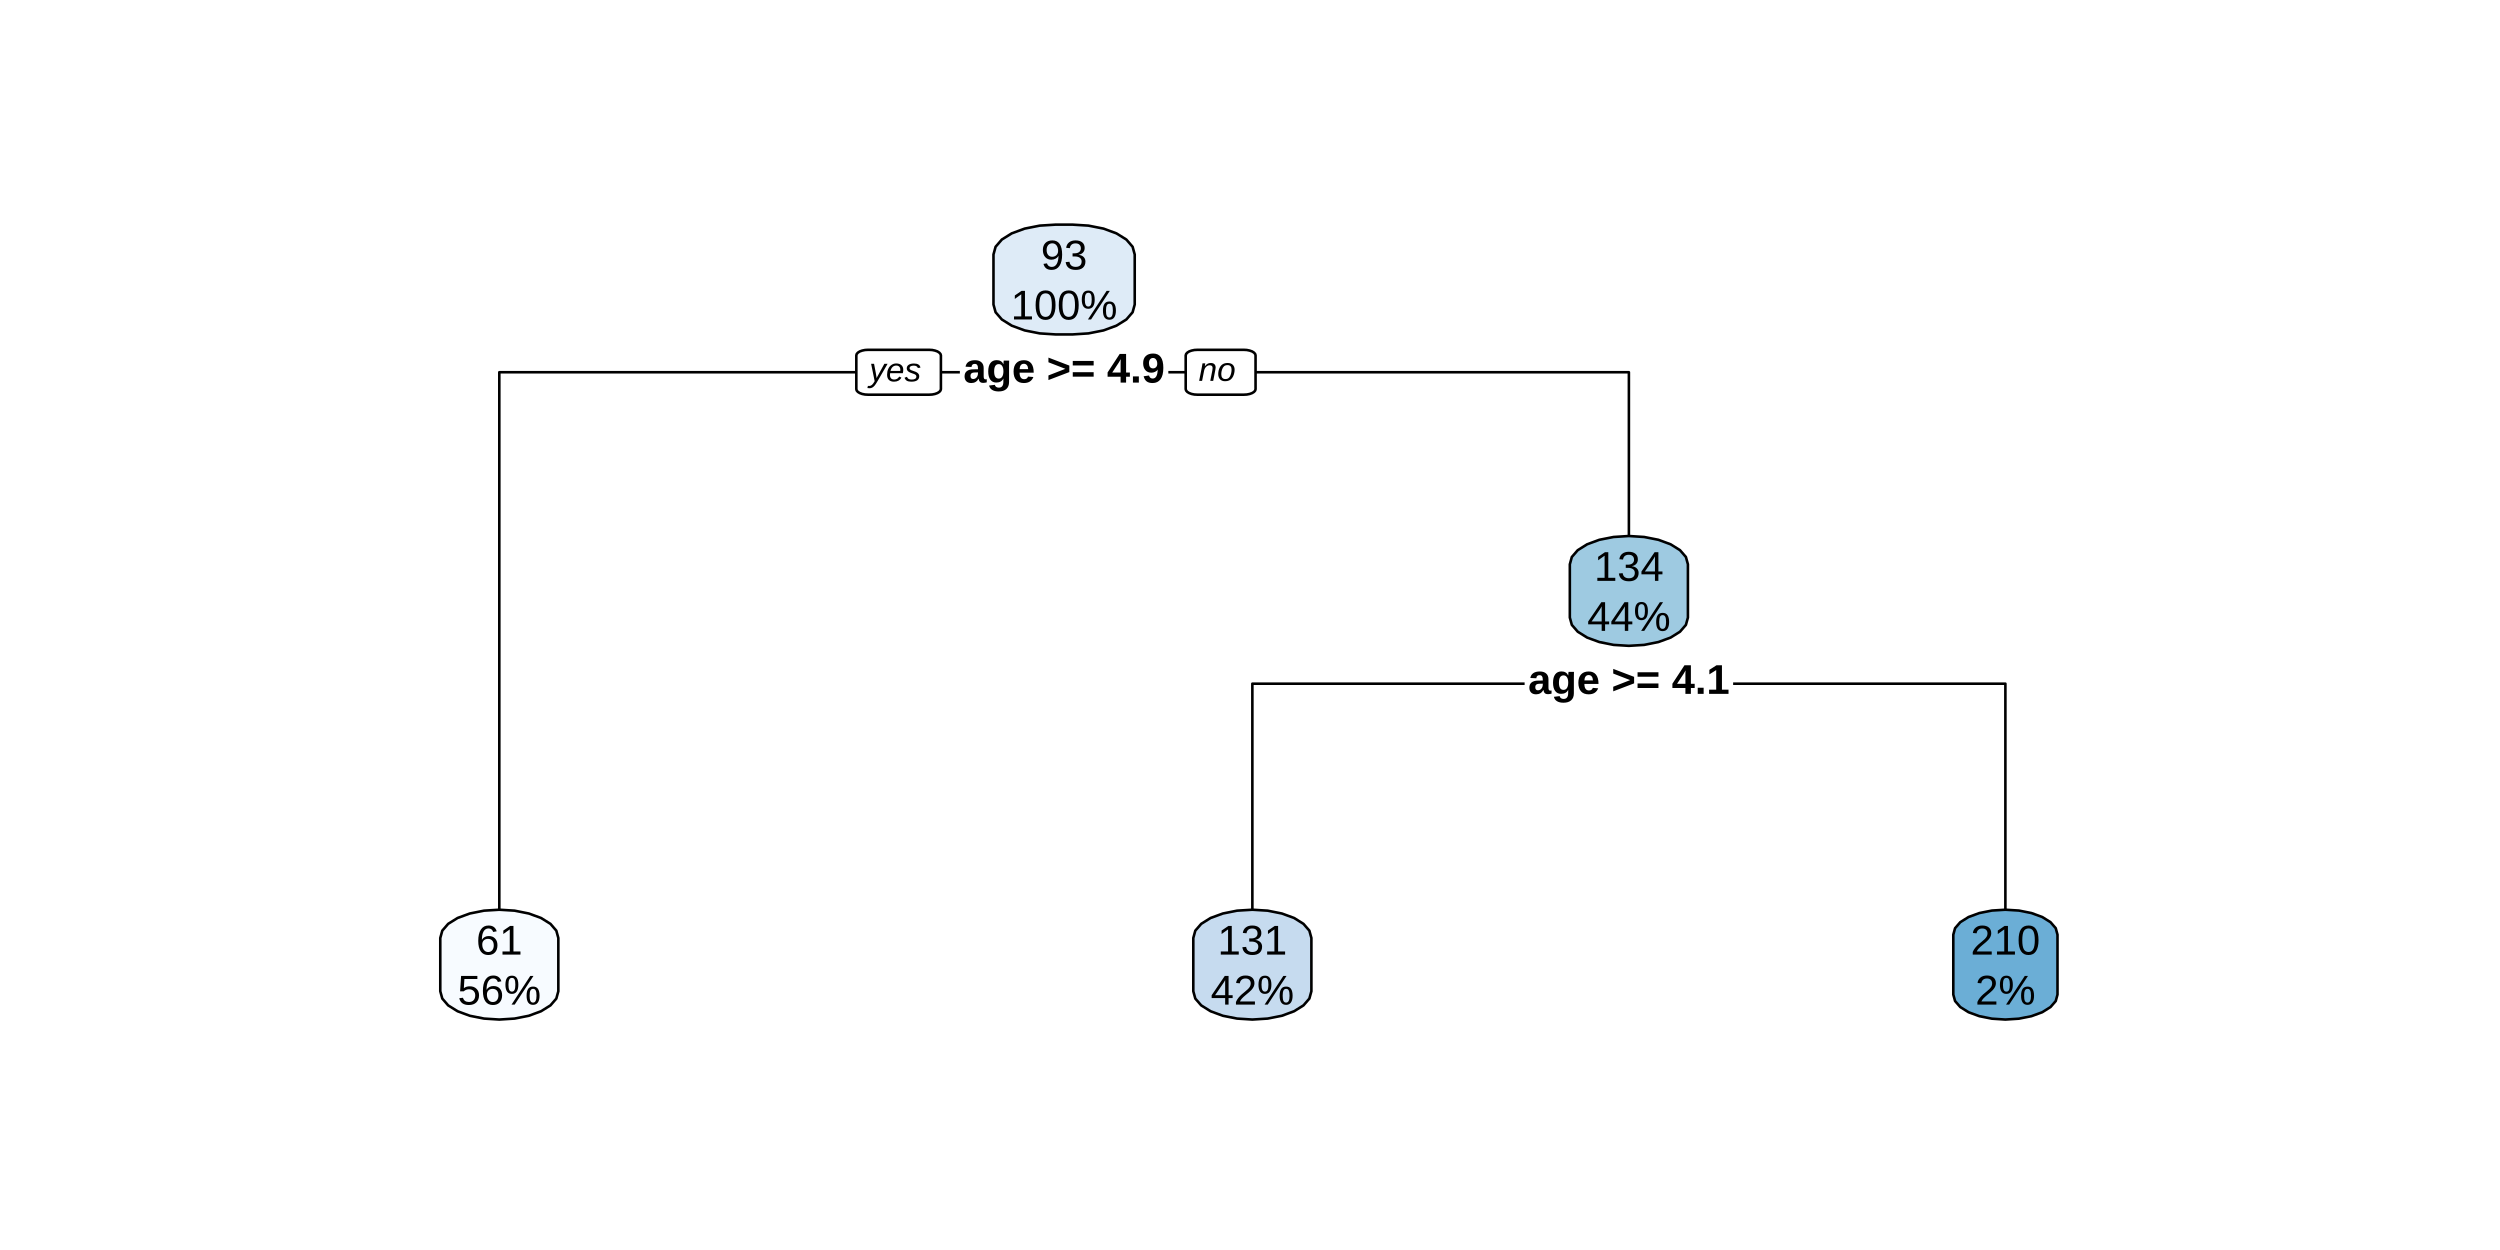
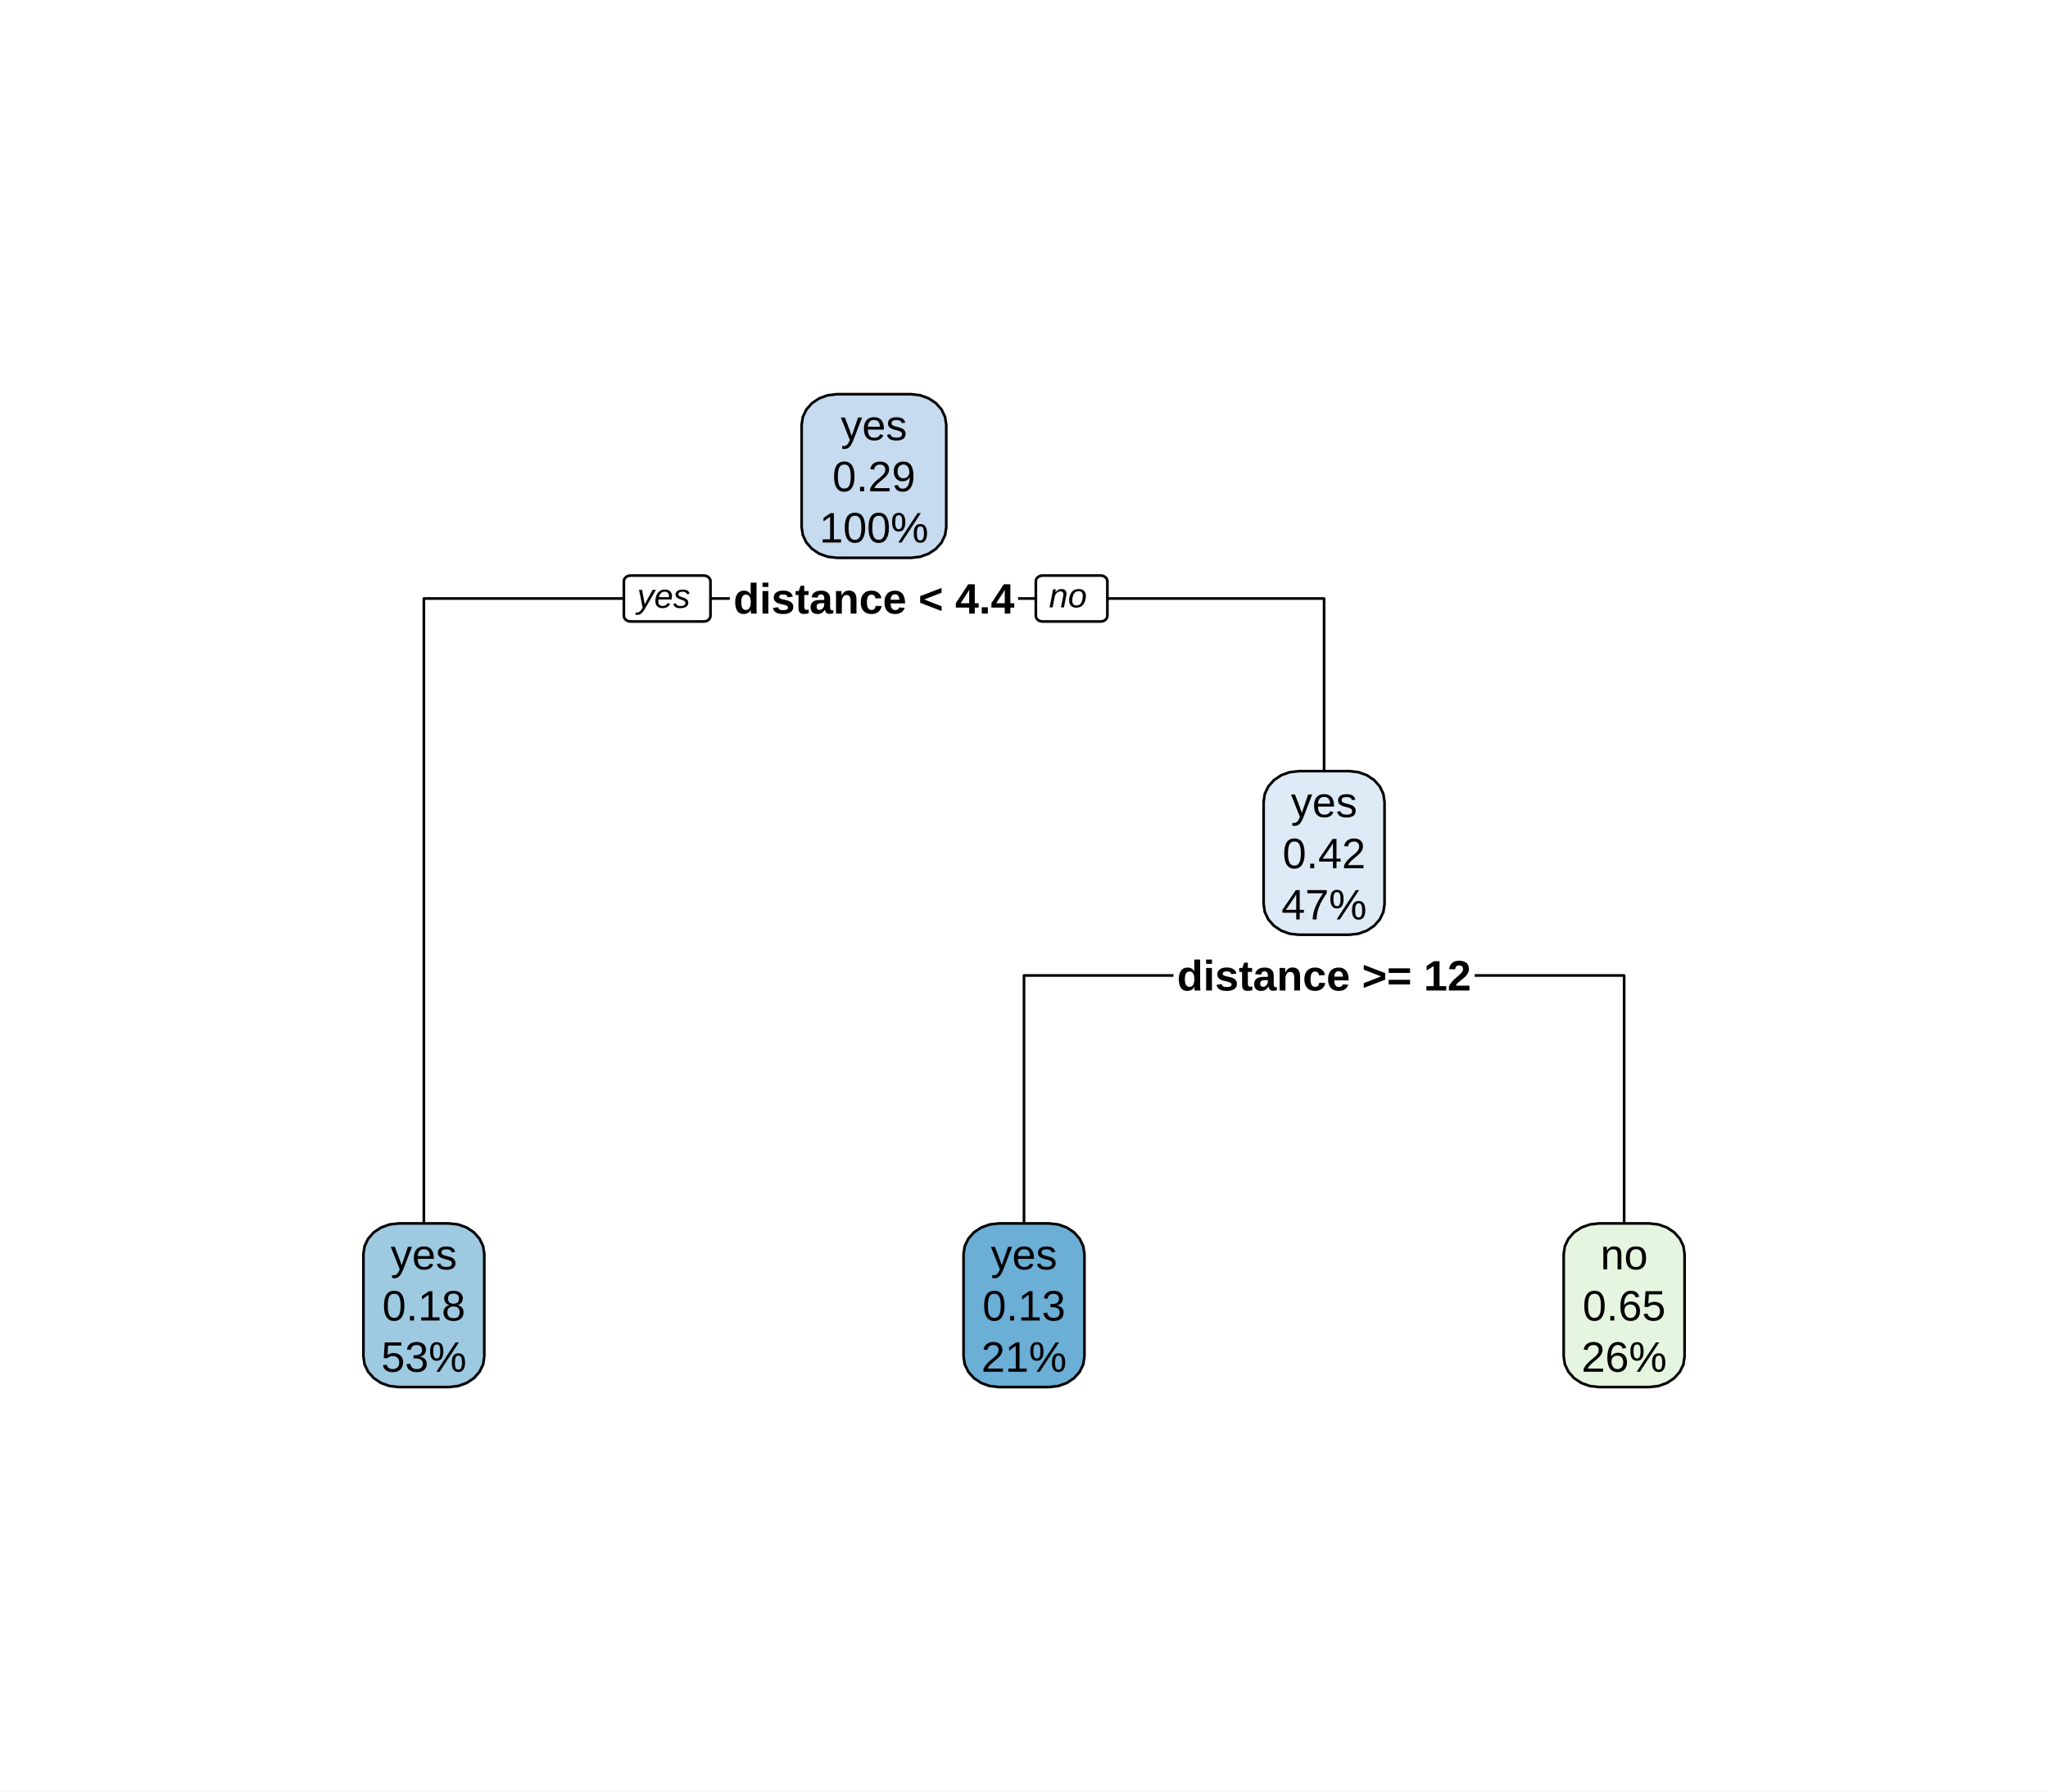
- <svg xmlns="http://www.w3.org/2000/svg" class="svglite" width="720.00pt" height="360.00pt" viewBox="0 0 720.00 360.00">
+ <svg xmlns="http://www.w3.org/2000/svg" class="svglite" width="576.00pt" height="504.00pt" viewBox="0 0 576.00 504.00">
  <defs>
    <style type="text/css">
    .svglite line, .svglite polyline, .svglite polygon, .svglite path, .svglite rect, .svglite circle {
      fill: none;
      stroke: #000000;
      stroke-linecap: round;
      stroke-linejoin: round;
      stroke-miterlimit: 10.00;
    }
    .svglite text {
      white-space: pre;
    }
  </style>
  </defs>
  <rect width="100%" height="100%" style="stroke: none; fill: #FFFFFF;" />
  <defs>
-     <clipPath id="cpMC4wMHw3MjAuMDB8MC4wMHwzNjAuMDA=">
-       <rect x="0.00" y="0.00" width="720.00" height="360.00" />
+     <clipPath id="cpMC4wMHw1NzYuMDB8MC4wMHw1MDQuMDA=">
+       <rect x="0.00" y="0.00" width="576.00" height="504.00" />
    </clipPath>
  </defs>
-   <g clip-path="url(#cpMC4wMHw3MjAuMDB8MC4wMHwzNjAuMDA=)">
-     <polyline points="143.80,262.00 143.80,107.21 306.46,107.21 " style="stroke-width: 0.75; stroke-linecap: butt;" />
-     <polyline points="469.12,154.37 469.12,107.21 306.46,107.21 " style="stroke-width: 0.75; stroke-linecap: butt;" />
-     <polyline points="360.68,262.00 360.68,196.90 469.12,196.90 " style="stroke-width: 0.75; stroke-linecap: butt;" />
-     <polyline points="577.55,262.00 577.55,196.90 469.12,196.90 " style="stroke-width: 0.75; stroke-linecap: butt;" />
-     <polygon points="276.44,114.10 276.44,98.60 336.48,98.60 336.48,114.10 276.44,114.10 " style="stroke-width: 0.75; stroke: none; fill: #FFFFFF;" />
-     <polygon points="439.09,203.79 439.09,188.28 499.14,188.28 499.14,203.79 439.09,203.79 " style="stroke-width: 0.75; stroke: none; fill: #FFFFFF;" />
-     <text x="306.46" y="110.19" text-anchor="middle" style="font-size: 12.00px; font-weight: bold; font-family: &quot;Arial&quot;;" textLength="58.05px" lengthAdjust="spacingAndGlyphs">age &gt;= 4.9</text>
-     <text x="469.12" y="199.84" text-anchor="middle" style="font-size: 12.00px; font-weight: bold; font-family: &quot;Arial&quot;;" textLength="58.05px" lengthAdjust="spacingAndGlyphs">age &gt;= 4.1</text>
-     <polygon points="286.12,73.30 286.73,71.07 288.53,68.99 291.38,67.21 295.11,65.84 299.45,64.98 304.10,64.69 308.82,64.69 313.47,64.98 317.81,65.84 321.53,67.21 324.39,68.99 326.19,71.07 326.80,73.30 326.80,87.70 326.19,89.93 324.39,92.01 321.53,93.79 317.81,95.16 313.47,96.02 308.82,96.32 304.10,96.32 299.45,96.02 295.11,95.16 291.38,93.79 288.53,92.01 286.73,89.93 286.12,87.70 " style="stroke-width: 0.75; fill: #DEEBF7;" />
-     <polygon points="126.80,270.14 127.38,268.03 129.07,266.07 131.78,264.38 135.30,263.09 139.40,262.27 143.80,262.00 143.80,262.00 148.20,262.27 152.30,263.09 155.82,264.38 158.53,266.07 160.22,268.03 160.80,270.14 160.80,285.48 160.22,287.59 158.53,289.55 155.82,291.24 152.30,292.54 148.20,293.35 143.80,293.63 143.80,293.63 139.40,293.35 135.30,292.54 131.78,291.24 129.07,289.55 127.38,287.59 126.80,285.48 " style="stroke-width: 0.75; fill: #F7FBFF;" />
-     <polygon points="452.11,162.52 452.69,160.41 454.39,158.45 457.09,156.76 460.61,155.46 464.71,154.65 469.12,154.37 469.12,154.37 473.52,154.65 477.62,155.46 481.14,156.76 483.84,158.45 485.54,160.41 486.12,162.52 486.12,177.86 485.54,179.97 483.84,181.93 481.14,183.62 477.62,184.91 473.52,185.73 469.12,186.00 469.12,186.00 464.71,185.73 460.61,184.91 457.09,183.62 454.39,181.93 452.69,179.97 452.11,177.86 " style="stroke-width: 0.75; fill: #9ECAE1;" />
-     <polygon points="343.67,270.14 344.25,268.03 345.95,266.07 348.65,264.38 352.18,263.09 356.28,262.27 360.68,262.00 360.68,262.00 365.08,262.27 369.18,263.09 372.70,264.38 375.40,266.07 377.10,268.03 377.68,270.14 377.68,285.48 377.10,287.59 375.40,289.55 372.70,291.24 369.18,292.54 365.08,293.35 360.68,293.63 360.68,293.63 356.28,293.35 352.18,292.54 348.65,291.24 345.95,289.55 344.25,287.59 343.67,285.48 " style="stroke-width: 0.75; fill: #C6DBEF;" />
-     <polygon points="562.55,269.19 563.06,267.32 564.56,265.59 566.94,264.10 570.05,262.96 573.67,262.24 577.55,262.00 577.55,262.00 581.44,262.24 585.06,262.96 588.17,264.10 590.55,265.59 592.05,267.32 592.56,269.19 592.56,286.44 592.05,288.30 590.55,290.03 588.17,291.52 585.06,292.66 581.44,293.38 577.55,293.63 577.55,293.63 573.67,293.38 570.05,292.66 566.94,291.52 564.56,290.03 563.06,288.30 562.55,286.44 " style="stroke-width: 0.75; fill: #6BAED6;" />
-     <text x="306.46" y="77.61" text-anchor="middle" style="font-size: 12.00px; font-family: &quot;Arial&quot;;" textLength="13.35px" lengthAdjust="spacingAndGlyphs">93</text>
-     <text x="306.46" y="92.01" text-anchor="middle" style="font-size: 12.00px; font-family: &quot;Arial&quot;;" textLength="30.69px" lengthAdjust="spacingAndGlyphs">100%</text>
-     <text x="143.80" y="274.92" text-anchor="middle" style="font-size: 12.00px; font-family: &quot;Arial&quot;;" textLength="13.35px" lengthAdjust="spacingAndGlyphs">61</text>
-     <text x="143.80" y="289.32" text-anchor="middle" style="font-size: 12.00px; font-family: &quot;Arial&quot;;" textLength="24.02px" lengthAdjust="spacingAndGlyphs">56%</text>
-     <text x="469.12" y="167.29" text-anchor="middle" style="font-size: 12.00px; font-family: &quot;Arial&quot;;" textLength="20.02px" lengthAdjust="spacingAndGlyphs">134</text>
-     <text x="469.12" y="181.69" text-anchor="middle" style="font-size: 12.00px; font-family: &quot;Arial&quot;;" textLength="24.02px" lengthAdjust="spacingAndGlyphs">44%</text>
-     <text x="360.68" y="274.92" text-anchor="middle" style="font-size: 12.00px; font-family: &quot;Arial&quot;;" textLength="20.02px" lengthAdjust="spacingAndGlyphs">131</text>
-     <text x="360.68" y="289.32" text-anchor="middle" style="font-size: 12.00px; font-family: &quot;Arial&quot;;" textLength="24.02px" lengthAdjust="spacingAndGlyphs">42%</text>
-     <text x="577.55" y="274.92" text-anchor="middle" style="font-size: 12.00px; font-family: &quot;Arial&quot;;" textLength="20.02px" lengthAdjust="spacingAndGlyphs">210</text>
-     <text x="577.55" y="289.32" text-anchor="middle" style="font-size: 12.00px; font-family: &quot;Arial&quot;;" textLength="17.34px" lengthAdjust="spacingAndGlyphs">2%</text>
-     <polygon points="246.62,102.36 246.73,101.95 247.07,101.56 247.60,101.22 248.30,100.97 249.12,100.80 249.99,100.75 267.60,100.75 268.48,100.80 269.29,100.97 269.99,101.22 270.52,101.56 270.86,101.95 270.98,102.36 270.98,112.06 270.86,112.48 270.52,112.87 269.99,113.20 269.29,113.46 268.48,113.62 267.60,113.67 249.99,113.67 249.12,113.62 248.30,113.46 247.60,113.20 247.07,112.87 246.73,112.48 246.62,112.06 " style="stroke-width: 0.75; fill: #FFFFFF;" />
-     <polygon points="341.48,102.36 341.60,101.95 341.94,101.56 342.47,101.22 343.17,100.97 343.98,100.80 344.86,100.75 358.23,100.75 359.10,100.80 359.92,100.97 360.62,101.22 361.15,101.56 361.49,101.95 361.60,102.36 361.60,112.06 361.49,112.48 361.15,112.87 360.62,113.20 359.92,113.46 359.10,113.62 358.23,113.67 344.86,113.67 343.98,113.62 343.17,113.46 342.47,113.20 341.94,112.87 341.60,112.48 341.48,112.06 " style="stroke-width: 0.75; fill: #FFFFFF;" />
-     <text x="257.82" y="109.83" text-anchor="middle" style="font-size: 9.60px; font-style: italic; font-family: &quot;Arial&quot;;" textLength="14.93px" lengthAdjust="spacingAndGlyphs">yes</text>
-     <text x="350.54" y="109.70" text-anchor="middle" style="font-size: 9.60px; font-style: italic; font-family: &quot;Arial&quot;;" textLength="10.67px" lengthAdjust="spacingAndGlyphs">no</text>
+   <g clip-path="url(#cpMC4wMHw1NzYuMDB8MC4wMHw1MDQuMDA=)">
+     <polyline points="119.21,344.17 119.21,168.37 245.80,168.37 " style="stroke-width: 0.75; stroke-linecap: butt;" />
+     <polyline points="372.40,216.93 372.40,168.37 245.80,168.37 " style="stroke-width: 0.75; stroke-linecap: butt;" />
+     <polyline points="288.00,344.17 288.00,274.41 372.40,274.41 " style="stroke-width: 0.75; stroke-linecap: butt;" />
+     <polyline points="456.79,344.17 456.79,274.41 372.40,274.41 " style="stroke-width: 0.75; stroke-linecap: butt;" />
+     <polygon points="205.28,175.27 205.28,159.76 286.32,159.76 286.32,175.27 205.28,175.27 " style="stroke-width: 0.75; stroke: none; fill: #FFFFFF;" />
+     <polygon points="330.04,281.30 330.04,265.79 414.75,265.79 414.75,281.30 330.04,281.30 " style="stroke-width: 0.75; stroke: none; fill: #FFFFFF;" />
+     <text x="245.80" y="172.61" text-anchor="middle" style="font-size: 12.00px; font-weight: bold; font-family: &quot;Arial&quot;;" textLength="79.05px" lengthAdjust="spacingAndGlyphs">distance &lt; 4.4</text>
+     <text x="372.40" y="278.64" text-anchor="middle" style="font-size: 12.00px; font-weight: bold; font-family: &quot;Arial&quot;;" textLength="82.73px" lengthAdjust="spacingAndGlyphs">distance &gt;= 12</text>
+     <polygon points="225.46,119.51 225.80,117.28 226.79,115.20 228.37,113.42 230.42,112.05 232.82,111.19 235.38,110.89 256.22,110.89 258.79,111.19 261.18,112.05 263.24,113.42 264.81,115.20 265.80,117.28 266.14,119.51 266.14,148.31 265.80,150.54 264.81,152.62 263.24,154.40 261.18,155.77 258.79,156.63 256.22,156.92 235.38,156.92 232.82,156.63 230.42,155.77 228.37,154.40 226.79,152.62 225.80,150.54 225.46,148.31 " style="stroke-width: 0.75; fill: #C6DBEF;" />
+     <polygon points="102.21,352.79 102.54,350.56 103.53,348.48 105.11,346.69 107.17,345.32 109.56,344.46 112.13,344.17 126.29,344.17 128.86,344.46 131.25,345.32 133.31,346.69 134.88,348.48 135.88,350.56 136.21,352.79 136.21,381.59 135.88,383.82 134.88,385.89 133.31,387.68 131.25,389.05 128.86,389.91 126.29,390.20 112.13,390.20 109.56,389.91 107.17,389.05 105.11,387.68 103.53,385.89 102.54,383.82 102.21,381.59 " style="stroke-width: 0.75; fill: #9ECAE1;" />
+     <polygon points="355.39,225.54 355.73,223.31 356.72,221.24 358.30,219.45 360.35,218.08 362.74,217.22 365.31,216.93 379.48,216.93 382.05,217.22 384.44,218.08 386.49,219.45 388.07,221.24 389.06,223.31 389.40,225.54 389.40,254.34 389.06,256.57 388.07,258.65 386.49,260.44 384.44,261.81 382.05,262.67 379.48,262.96 365.31,262.96 362.74,262.67 360.35,261.81 358.30,260.44 356.72,258.65 355.73,256.57 355.39,254.34 " style="stroke-width: 0.75; fill: #DEEBF7;" />
+     <polygon points="271.00,352.79 271.33,350.56 272.33,348.48 273.90,346.69 275.96,345.32 278.35,344.46 280.92,344.17 295.08,344.17 297.65,344.46 300.04,345.32 302.10,346.69 303.67,348.48 304.67,350.56 305.00,352.79 305.00,381.59 304.67,383.82 303.67,385.89 302.10,387.68 300.04,389.05 297.65,389.91 295.08,390.20 280.92,390.20 278.35,389.91 275.96,389.05 273.90,387.68 272.33,385.89 271.33,383.82 271.00,381.59 " style="stroke-width: 0.75; fill: #6BAED6;" />
+     <polygon points="439.79,352.79 440.12,350.56 441.12,348.48 442.69,346.69 444.75,345.32 447.14,344.46 449.71,344.17 463.87,344.17 466.44,344.46 468.83,345.32 470.89,346.69 472.47,348.48 473.46,350.56 473.79,352.79 473.79,381.59 473.46,383.82 472.47,385.89 470.89,387.68 468.83,389.05 466.44,389.91 463.87,390.20 449.71,390.20 447.14,389.91 444.75,389.05 442.69,387.68 441.12,385.89 440.12,383.82 439.79,381.59 " style="stroke-width: 0.75; fill: #E5F5E0;" />
+     <text x="245.80" y="123.81" text-anchor="middle" style="font-size: 12.00px; font-family: &quot;Arial&quot;;" textLength="18.67px" lengthAdjust="spacingAndGlyphs">yes</text>
+     <text x="245.80" y="138.21" text-anchor="middle" style="font-size: 12.00px; font-family: &quot;Arial&quot;;" textLength="23.36px" lengthAdjust="spacingAndGlyphs">0.29</text>
+     <text x="245.80" y="152.61" text-anchor="middle" style="font-size: 12.00px; font-family: &quot;Arial&quot;;" textLength="30.69px" lengthAdjust="spacingAndGlyphs">100%</text>
+     <text x="119.21" y="357.09" text-anchor="middle" style="font-size: 12.00px; font-family: &quot;Arial&quot;;" textLength="18.67px" lengthAdjust="spacingAndGlyphs">yes</text>
+     <text x="119.21" y="371.49" text-anchor="middle" style="font-size: 12.00px; font-family: &quot;Arial&quot;;" textLength="23.36px" lengthAdjust="spacingAndGlyphs">0.18</text>
+     <text x="119.21" y="385.89" text-anchor="middle" style="font-size: 12.00px; font-family: &quot;Arial&quot;;" textLength="24.02px" lengthAdjust="spacingAndGlyphs">53%</text>
+     <text x="372.40" y="229.85" text-anchor="middle" style="font-size: 12.00px; font-family: &quot;Arial&quot;;" textLength="18.67px" lengthAdjust="spacingAndGlyphs">yes</text>
+     <text x="372.40" y="244.25" text-anchor="middle" style="font-size: 12.00px; font-family: &quot;Arial&quot;;" textLength="23.36px" lengthAdjust="spacingAndGlyphs">0.42</text>
+     <text x="372.40" y="258.65" text-anchor="middle" style="font-size: 12.00px; font-family: &quot;Arial&quot;;" textLength="24.02px" lengthAdjust="spacingAndGlyphs">47%</text>
+     <text x="288.00" y="357.09" text-anchor="middle" style="font-size: 12.00px; font-family: &quot;Arial&quot;;" textLength="18.67px" lengthAdjust="spacingAndGlyphs">yes</text>
+     <text x="288.00" y="371.49" text-anchor="middle" style="font-size: 12.00px; font-family: &quot;Arial&quot;;" textLength="23.36px" lengthAdjust="spacingAndGlyphs">0.13</text>
+     <text x="288.00" y="385.89" text-anchor="middle" style="font-size: 12.00px; font-family: &quot;Arial&quot;;" textLength="24.02px" lengthAdjust="spacingAndGlyphs">21%</text>
+     <text x="456.79" y="357.09" text-anchor="middle" style="font-size: 12.00px; font-family: &quot;Arial&quot;;" textLength="13.35px" lengthAdjust="spacingAndGlyphs">no</text>
+     <text x="456.79" y="371.49" text-anchor="middle" style="font-size: 12.00px; font-family: &quot;Arial&quot;;" textLength="23.36px" lengthAdjust="spacingAndGlyphs">0.65</text>
+     <text x="456.79" y="385.89" text-anchor="middle" style="font-size: 12.00px; font-family: &quot;Arial&quot;;" textLength="24.02px" lengthAdjust="spacingAndGlyphs">26%</text>
+     <polygon points="175.46,163.53 175.52,163.11 175.71,162.72 176.01,162.38 176.39,162.13 176.84,161.97 177.32,161.91 197.96,161.91 198.44,161.97 198.89,162.13 199.28,162.38 199.57,162.72 199.76,163.11 199.82,163.53 199.82,173.22 199.76,173.64 199.57,174.03 199.28,174.36 198.89,174.62 198.44,174.78 197.96,174.83 177.32,174.83 176.84,174.78 176.39,174.62 176.01,174.36 175.71,174.03 175.52,173.64 175.46,173.22 " style="stroke-width: 0.75; fill: #FFFFFF;" />
+     <polygon points="291.33,163.53 291.39,163.11 291.58,162.72 291.87,162.38 292.26,162.13 292.71,161.97 293.19,161.91 309.59,161.91 310.07,161.97 310.52,162.13 310.90,162.38 311.20,162.72 311.38,163.11 311.45,163.53 311.45,173.22 311.38,173.64 311.20,174.03 310.90,174.36 310.52,174.62 310.07,174.78 309.59,174.83 293.19,174.83 292.71,174.78 292.26,174.62 291.87,174.36 291.58,174.03 291.39,173.64 291.33,173.22 " style="stroke-width: 0.75; fill: #FFFFFF;" />
+     <text x="186.67" y="170.99" text-anchor="middle" style="font-size: 9.60px; font-style: italic; font-family: &quot;Arial&quot;;" textLength="14.93px" lengthAdjust="spacingAndGlyphs">yes</text>
+     <text x="300.38" y="170.86" text-anchor="middle" style="font-size: 9.60px; font-style: italic; font-family: &quot;Arial&quot;;" textLength="10.67px" lengthAdjust="spacingAndGlyphs">no</text>
  </g>
</svg>
